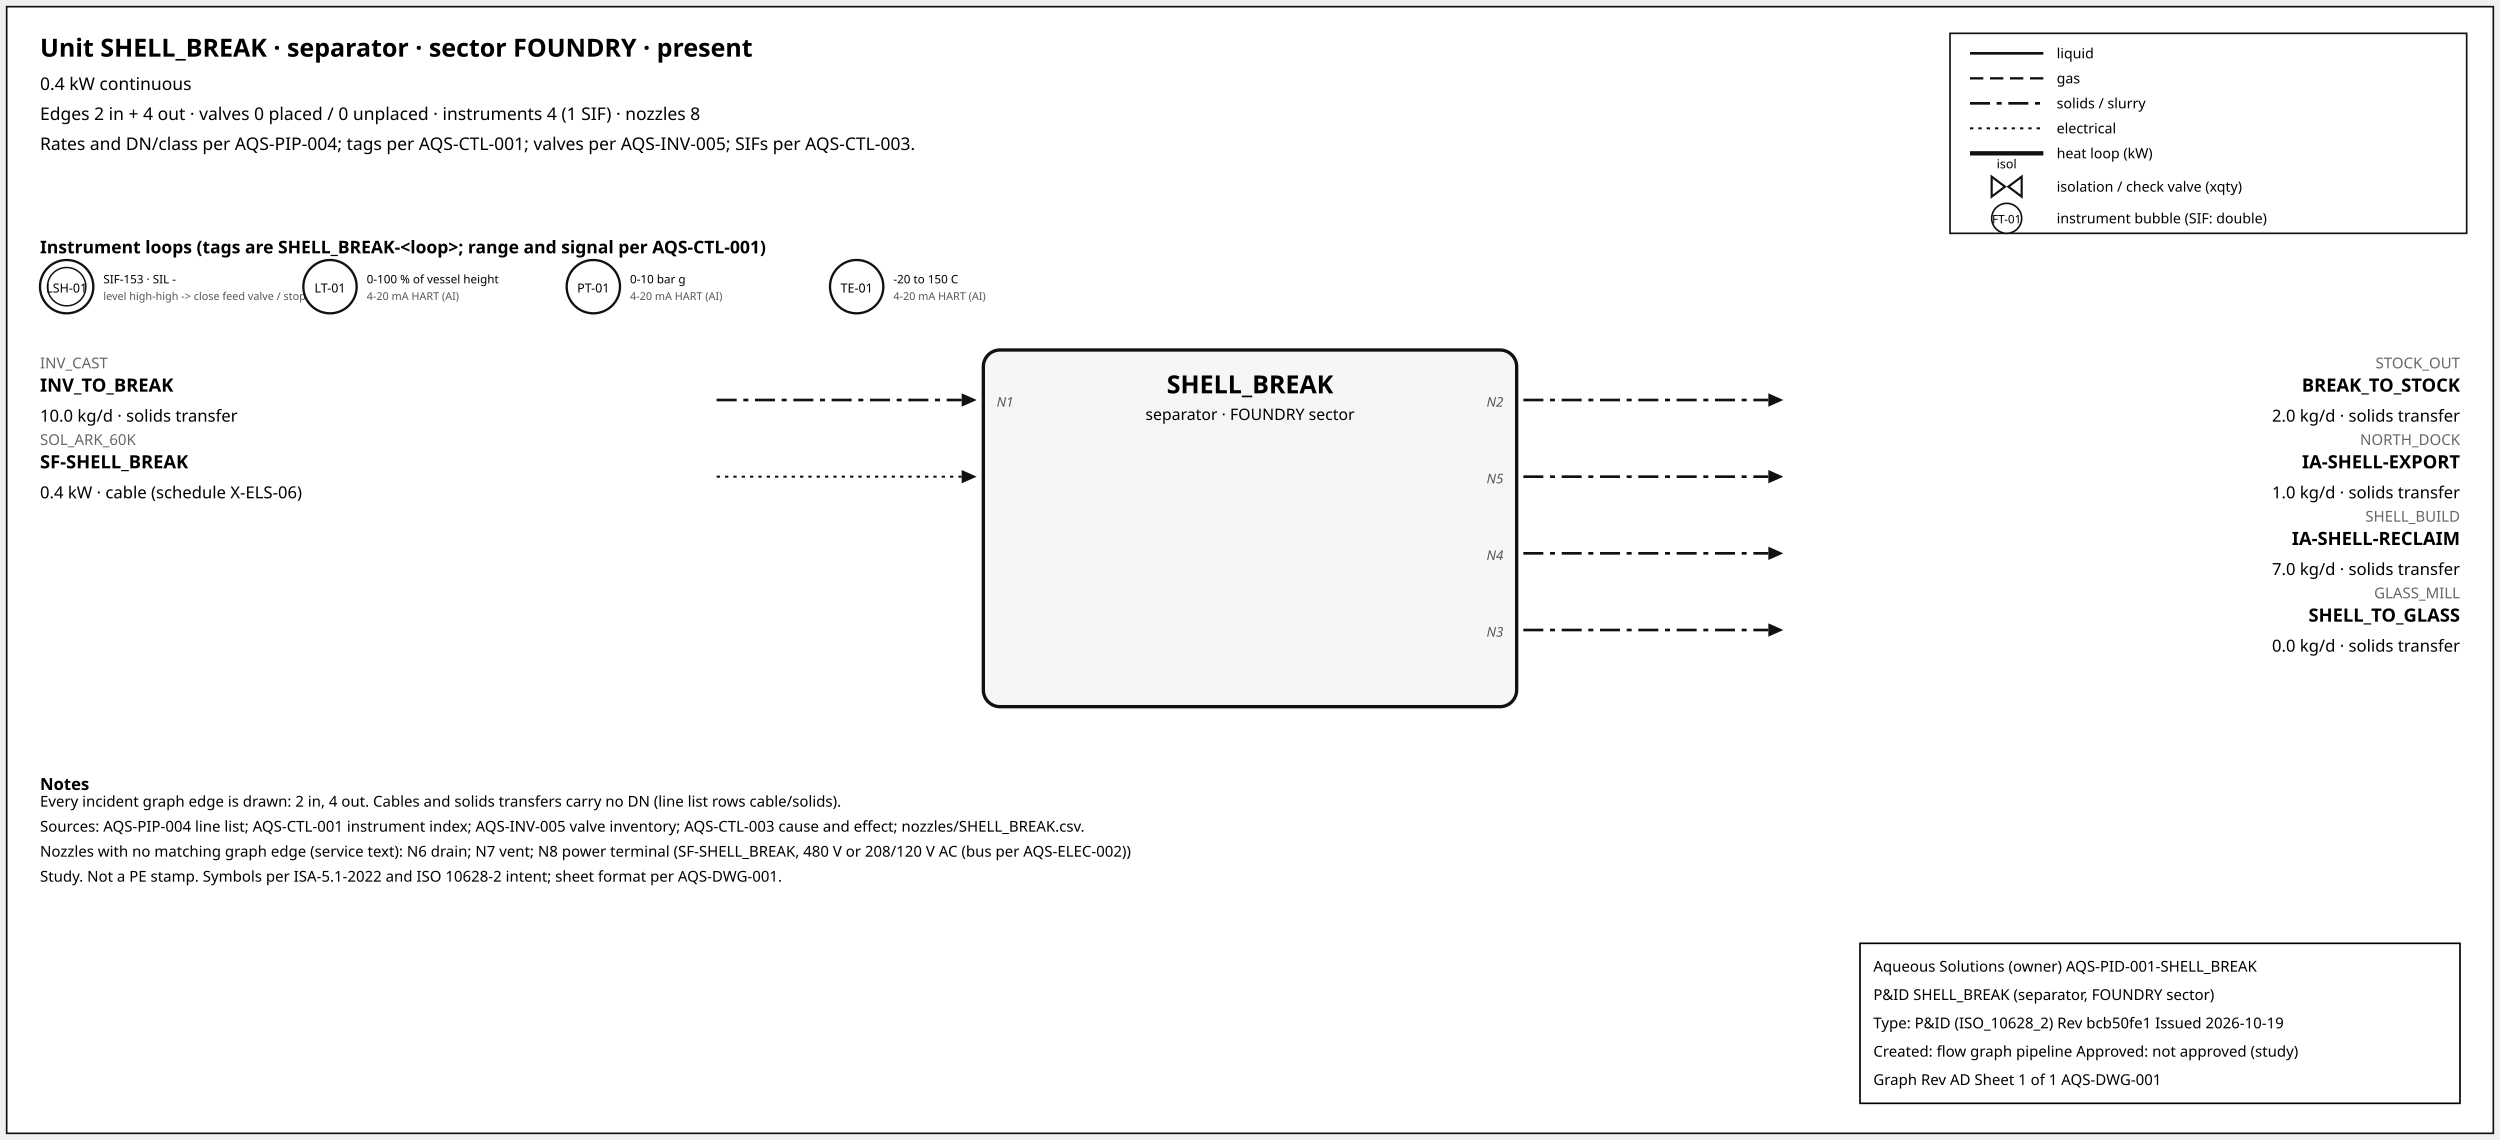
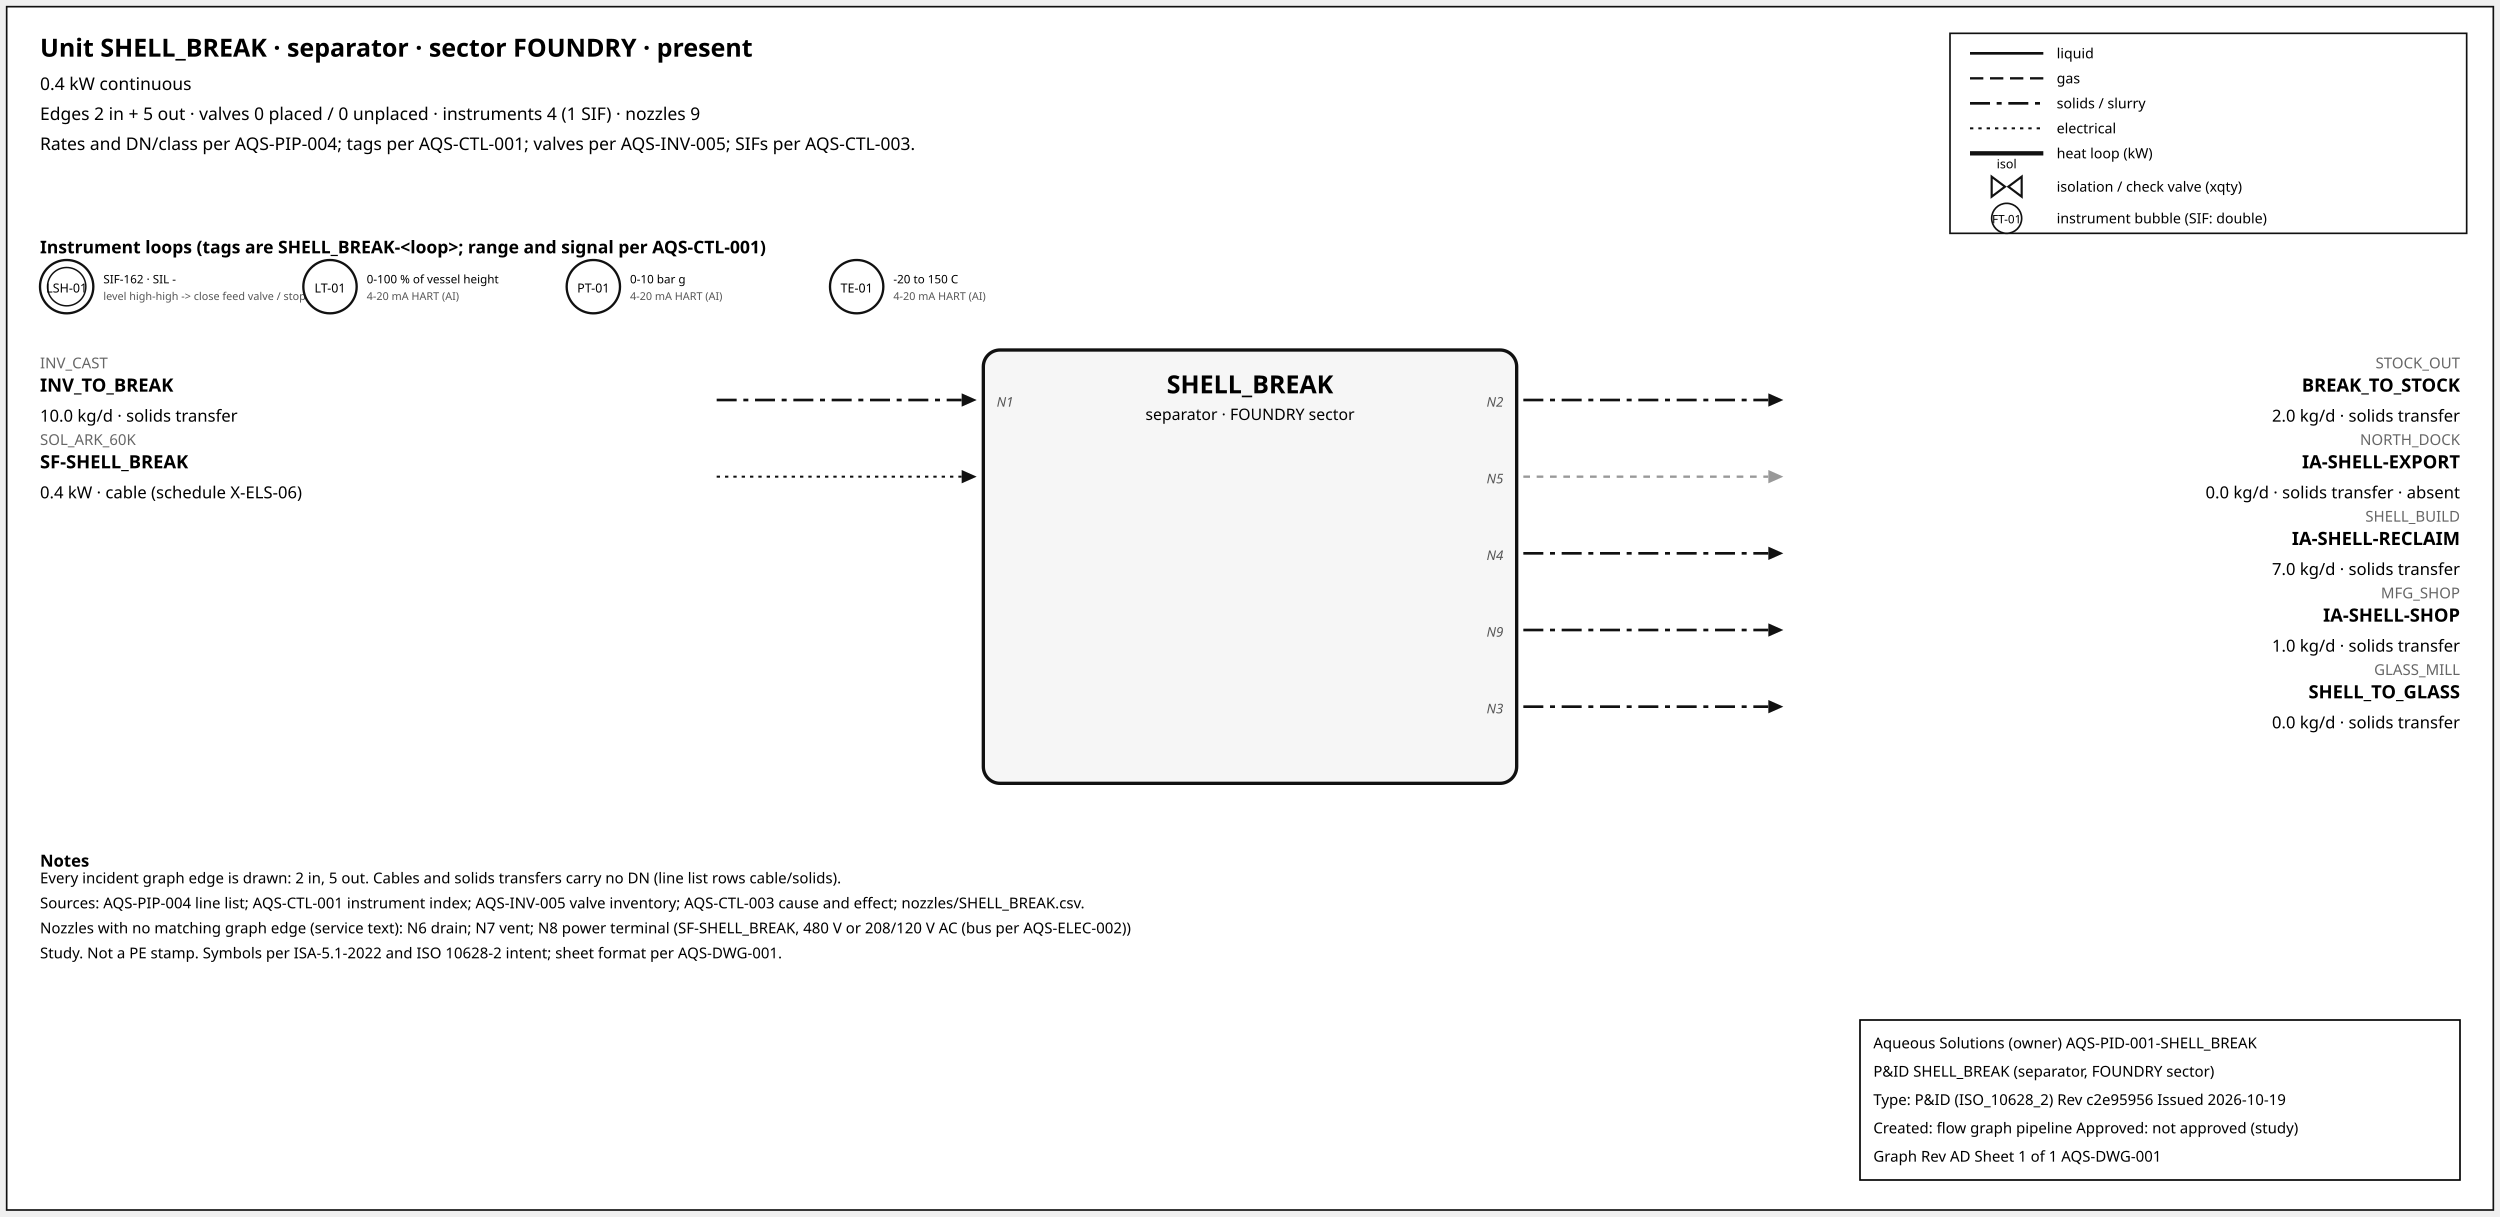
- <svg xmlns="http://www.w3.org/2000/svg" width="1500" height="684" font-family="sans-serif">
-   <rect x="4" y="4" width="1492" height="676" fill="white" stroke="#111" />
+ <svg xmlns="http://www.w3.org/2000/svg" width="1500" height="730" font-family="sans-serif">
+   <rect x="4" y="4" width="1492" height="722" fill="white" stroke="#111" />
  <text x="24" y="34" font-size="15" font-weight="600">Unit SHELL_BREAK · separator · sector FOUNDRY · present</text>
  <text x="24" y="54" font-size="10.5">0.4 kW continuous</text>
-   <text x="24" y="72" font-size="10.5">Edges 2 in + 4 out · valves 0 placed / 0 unplaced · instruments 4 (1 SIF) · nozzles 8</text>
+   <text x="24" y="72" font-size="10.5">Edges 2 in + 5 out · valves 0 placed / 0 unplaced · instruments 4 (1 SIF) · nozzles 9</text>
  <text x="24" y="90" font-size="10.5">Rates and DN/class per AQS-PIP-004; tags per AQS-CTL-001; valves per AQS-INV-005; SIFs per AQS-CTL-003.</text>
  <rect x="1170" y="20" width="310" height="120" fill="white" stroke="#111" />
  <line x1="1182" y1="32" x2="1226" y2="32" stroke="#111" stroke-width="1.6" />
  <text x="1234" y="35" font-size="8.5">liquid</text>
  <line x1="1182" y1="47" x2="1226" y2="47" stroke="#111" stroke-width="1.4" stroke-dasharray="8,4" />
  <text x="1234" y="50" font-size="8.5">gas</text>
  <line x1="1182" y1="62" x2="1226" y2="62" stroke="#111" stroke-width="1.6" stroke-dasharray="12,4,3,4" />
  <text x="1234" y="65" font-size="8.5">solids / slurry</text>
  <line x1="1182" y1="77" x2="1226" y2="77" stroke="#111" stroke-width="1.2" stroke-dasharray="2,3" />
  <text x="1234" y="80" font-size="8.5">electrical</text>
  <line x1="1182" y1="92" x2="1226" y2="92" stroke="#111" stroke-width="2.6" />
  <text x="1234" y="95" font-size="8.5">heat loop (kW)</text>
  <path d="M 1195.0,106 L 1203.0,112 L 1195.0,118 Z M 1213.0,106 L 1205.0,112 L 1213.0,118 Z" fill="white" stroke="#111" stroke-width="1.3" />
  <text x="1204.0" y="101.0" font-size="7.5" text-anchor="middle">isol</text>
  <text x="1234" y="115" font-size="8.5">isolation / check valve (xqty)</text>
  <circle cx="1204" cy="131" r="9" fill="white" stroke="#111" />
  <text x="1204" y="134" font-size="7" text-anchor="middle">FT-01</text>
  <text x="1234" y="134" font-size="8.5">instrument bubble (SIF: double)</text>
  <text x="24" y="152" font-size="10.5" font-weight="600">Instrument loops (tags are SHELL_BREAK-&lt;loop&gt;; range and signal per AQS-CTL-001)</text>
  <circle cx="40" cy="172" r="16" fill="white" stroke="#111" stroke-width="1.4" />
  <circle cx="40" cy="172" r="11.5" fill="none" stroke="#111" stroke-width="0.9" />
  <text x="40" y="175.5" font-size="7.5" text-anchor="middle">LSH-01</text>
-   <text x="62" y="170" font-size="7">SIF-153 · SIL -</text>
+   <text x="62" y="170" font-size="7">SIF-162 · SIL -</text>
  <text x="62" y="180" font-size="6.5" fill="#555">level high-high -&gt; close feed valve / stop f</text>
  <circle cx="198" cy="172" r="16" fill="white" stroke="#111" stroke-width="1.4" />
  <text x="198" y="175.5" font-size="7.5" text-anchor="middle">LT-01</text>
  <text x="220" y="170" font-size="7">0-100 % of vessel height</text>
  <text x="220" y="180" font-size="6.5" fill="#555">4-20 mA HART (AI)</text>
  <circle cx="356" cy="172" r="16" fill="white" stroke="#111" stroke-width="1.4" />
  <text x="356" y="175.5" font-size="7.5" text-anchor="middle">PT-01</text>
  <text x="378" y="170" font-size="7">0-10 bar g</text>
  <text x="378" y="180" font-size="6.5" fill="#555">4-20 mA HART (AI)</text>
  <circle cx="514" cy="172" r="16" fill="white" stroke="#111" stroke-width="1.4" />
  <text x="514" y="175.5" font-size="7.5" text-anchor="middle">TE-01</text>
  <text x="536" y="170" font-size="7">-20 to 150 C</text>
  <text x="536" y="180" font-size="6.5" fill="#555">4-20 mA HART (AI)</text>
-   <rect x="590" y="210" width="320" height="214" rx="10" fill="#f6f6f6" stroke="#111" stroke-width="2" />
+   <rect x="590" y="210" width="320" height="260" rx="10" fill="#f6f6f6" stroke="#111" stroke-width="2" />
  <text x="750.0" y="236" font-size="15" font-weight="700" text-anchor="middle">SHELL_BREAK</text>
  <text x="750.0" y="252" font-size="9.5" text-anchor="middle">separator · FOUNDRY sector</text>
  <line x1="430" y1="240" x2="577" y2="240" stroke="#111" stroke-width="1.6" stroke-dasharray="12,4,3,4" class="edge-in" />
  <polygon points="586,240 577,236 577,244" fill="#111" />
  <text x="24" y="221" font-size="9" fill="#666" text-anchor="start">INV_CAST</text>
  <text x="24" y="235" font-size="11" font-weight="600" text-anchor="start">INV_TO_BREAK</text>
  <text x="24" y="253" font-size="10" text-anchor="start">10.0 kg/d · solids transfer</text>
  <text x="598" y="244" font-size="8" font-style="italic" fill="#555" text-anchor="start">N1</text>
  <line x1="430" y1="286" x2="577" y2="286" stroke="#111" stroke-width="1.2" stroke-dasharray="2,3" class="edge-in" />
  <polygon points="586,286 577,282 577,290" fill="#111" />
  <text x="24" y="267" font-size="9" fill="#666" text-anchor="start">SOL_ARK_60K</text>
  <text x="24" y="281" font-size="11" font-weight="600" text-anchor="start">SF-SHELL_BREAK</text>
  <text x="24" y="299" font-size="10" text-anchor="start">0.4 kW · cable (schedule X-ELS-06)</text>
  <line x1="914" y1="240" x2="1061" y2="240" stroke="#111" stroke-width="1.6" stroke-dasharray="12,4,3,4" class="edge-out" />
  <polygon points="1070,240 1061,236 1061,244" fill="#111" />
  <text x="1476" y="221" font-size="9" fill="#666" text-anchor="end">STOCK_OUT</text>
  <text x="1476" y="235" font-size="11" font-weight="600" text-anchor="end">BREAK_TO_STOCK</text>
  <text x="1476" y="253" font-size="10" text-anchor="end">2.0 kg/d · solids transfer</text>
  <text x="902" y="244" font-size="8" font-style="italic" fill="#555" text-anchor="end">N2</text>
-   <line x1="914" y1="286" x2="1061" y2="286" stroke="#111" stroke-width="1.6" stroke-dasharray="12,4,3,4" class="edge-out" />
-   <polygon points="1070,286 1061,282 1061,290" fill="#111" />
+   <line x1="914" y1="286" x2="1061" y2="286" stroke="#999" stroke-width="1.4" stroke-dasharray="4,4" class="edge-out" />
+   <polygon points="1070,286 1061,282 1061,290" fill="#999" />
  <text x="1476" y="267" font-size="9" fill="#666" text-anchor="end">NORTH_DOCK</text>
  <text x="1476" y="281" font-size="11" font-weight="600" text-anchor="end">IA-SHELL-EXPORT</text>
-   <text x="1476" y="299" font-size="10" text-anchor="end">1.0 kg/d · solids transfer</text>
+   <text x="1476" y="299" font-size="10" text-anchor="end">0.0 kg/d · solids transfer · absent</text>
  <text x="902" y="290" font-size="8" font-style="italic" fill="#555" text-anchor="end">N5</text>
  <line x1="914" y1="332" x2="1061" y2="332" stroke="#111" stroke-width="1.6" stroke-dasharray="12,4,3,4" class="edge-out" />
  <polygon points="1070,332 1061,328 1061,336" fill="#111" />
  <text x="1476" y="313" font-size="9" fill="#666" text-anchor="end">SHELL_BUILD</text>
  <text x="1476" y="327" font-size="11" font-weight="600" text-anchor="end">IA-SHELL-RECLAIM</text>
  <text x="1476" y="345" font-size="10" text-anchor="end">7.0 kg/d · solids transfer</text>
  <text x="902" y="336" font-size="8" font-style="italic" fill="#555" text-anchor="end">N4</text>
  <line x1="914" y1="378" x2="1061" y2="378" stroke="#111" stroke-width="1.6" stroke-dasharray="12,4,3,4" class="edge-out" />
  <polygon points="1070,378 1061,374 1061,382" fill="#111" />
-   <text x="1476" y="359" font-size="9" fill="#666" text-anchor="end">GLASS_MILL</text>
-   <text x="1476" y="373" font-size="11" font-weight="600" text-anchor="end">SHELL_TO_GLASS</text>
-   <text x="1476" y="391" font-size="10" text-anchor="end">0.0 kg/d · solids transfer</text>
-   <text x="902" y="382" font-size="8" font-style="italic" fill="#555" text-anchor="end">N3</text>
-   <text x="24" y="474" font-size="10" font-weight="600">Notes</text>
-   <text x="24" y="484" font-size="9">Every incident graph edge is drawn: 2 in, 4 out. Cables and solids transfers carry no DN (line list rows cable/solids).</text>
-   <text x="24" y="499" font-size="9">Sources: AQS-PIP-004 line list; AQS-CTL-001 instrument index; AQS-INV-005 valve inventory; AQS-CTL-003 cause and effect; nozzles/SHELL_BREAK.csv.</text>
-   <text x="24" y="514" font-size="9">Nozzles with no matching graph edge (service text): N6 drain; N7 vent; N8 power terminal (SF-SHELL_BREAK, 480 V or 208/120 V AC (bus per AQS-ELEC-002))</text>
-   <text x="24" y="529" font-size="9">Study. Not a PE stamp. Symbols per ISA-5.1-2022 and ISO 10628-2 intent; sheet format per AQS-DWG-001.</text>
+   <text x="1476" y="359" font-size="9" fill="#666" text-anchor="end">MFG_SHOP</text>
+   <text x="1476" y="373" font-size="11" font-weight="600" text-anchor="end">IA-SHELL-SHOP</text>
+   <text x="1476" y="391" font-size="10" text-anchor="end">1.0 kg/d · solids transfer</text>
+   <text x="902" y="382" font-size="8" font-style="italic" fill="#555" text-anchor="end">N9</text>
+   <line x1="914" y1="424" x2="1061" y2="424" stroke="#111" stroke-width="1.6" stroke-dasharray="12,4,3,4" class="edge-out" />
+   <polygon points="1070,424 1061,420 1061,428" fill="#111" />
+   <text x="1476" y="405" font-size="9" fill="#666" text-anchor="end">GLASS_MILL</text>
+   <text x="1476" y="419" font-size="11" font-weight="600" text-anchor="end">SHELL_TO_GLASS</text>
+   <text x="1476" y="437" font-size="10" text-anchor="end">0.0 kg/d · solids transfer</text>
+   <text x="902" y="428" font-size="8" font-style="italic" fill="#555" text-anchor="end">N3</text>
+   <text x="24" y="520" font-size="10" font-weight="600">Notes</text>
+   <text x="24" y="530" font-size="9">Every incident graph edge is drawn: 2 in, 5 out. Cables and solids transfers carry no DN (line list rows cable/solids).</text>
+   <text x="24" y="545" font-size="9">Sources: AQS-PIP-004 line list; AQS-CTL-001 instrument index; AQS-INV-005 valve inventory; AQS-CTL-003 cause and effect; nozzles/SHELL_BREAK.csv.</text>
+   <text x="24" y="560" font-size="9">Nozzles with no matching graph edge (service text): N6 drain; N7 vent; N8 power terminal (SF-SHELL_BREAK, 480 V or 208/120 V AC (bus per AQS-ELEC-002))</text>
+   <text x="24" y="575" font-size="9">Study. Not a PE stamp. Symbols per ISA-5.1-2022 and ISO 10628-2 intent; sheet format per AQS-DWG-001.</text>
  <g id="aqs-title-block">
-     <rect x="1116" y="566" width="360" height="96" fill="white" stroke="black" stroke-width="1" />
-     <text x="1124" y="583" font-size="9">Aqueous Solutions (owner)   AQS-PID-001-SHELL_BREAK</text>
-     <text x="1124" y="600" font-size="9">P&amp;ID SHELL_BREAK (separator, FOUNDRY sector)</text>
-     <text x="1124" y="617" font-size="9">Type: P&amp;ID (ISO_10628_2)   Rev bcb50fe1   Issued 2026-10-19</text>
-     <text x="1124" y="634" font-size="9">Created: flow graph pipeline   Approved: not approved (study)</text>
-     <text x="1124" y="651" font-size="9">Graph Rev AD   Sheet 1 of 1   AQS-DWG-001</text>
+     <rect x="1116" y="612" width="360" height="96" fill="white" stroke="black" stroke-width="1" />
+     <text x="1124" y="629" font-size="9">Aqueous Solutions (owner)   AQS-PID-001-SHELL_BREAK</text>
+     <text x="1124" y="646" font-size="9">P&amp;ID SHELL_BREAK (separator, FOUNDRY sector)</text>
+     <text x="1124" y="663" font-size="9">Type: P&amp;ID (ISO_10628_2)   Rev c2e95956   Issued 2026-10-19</text>
+     <text x="1124" y="680" font-size="9">Created: flow graph pipeline   Approved: not approved (study)</text>
+     <text x="1124" y="697" font-size="9">Graph Rev AD   Sheet 1 of 1   AQS-DWG-001</text>
  </g>
</svg>
